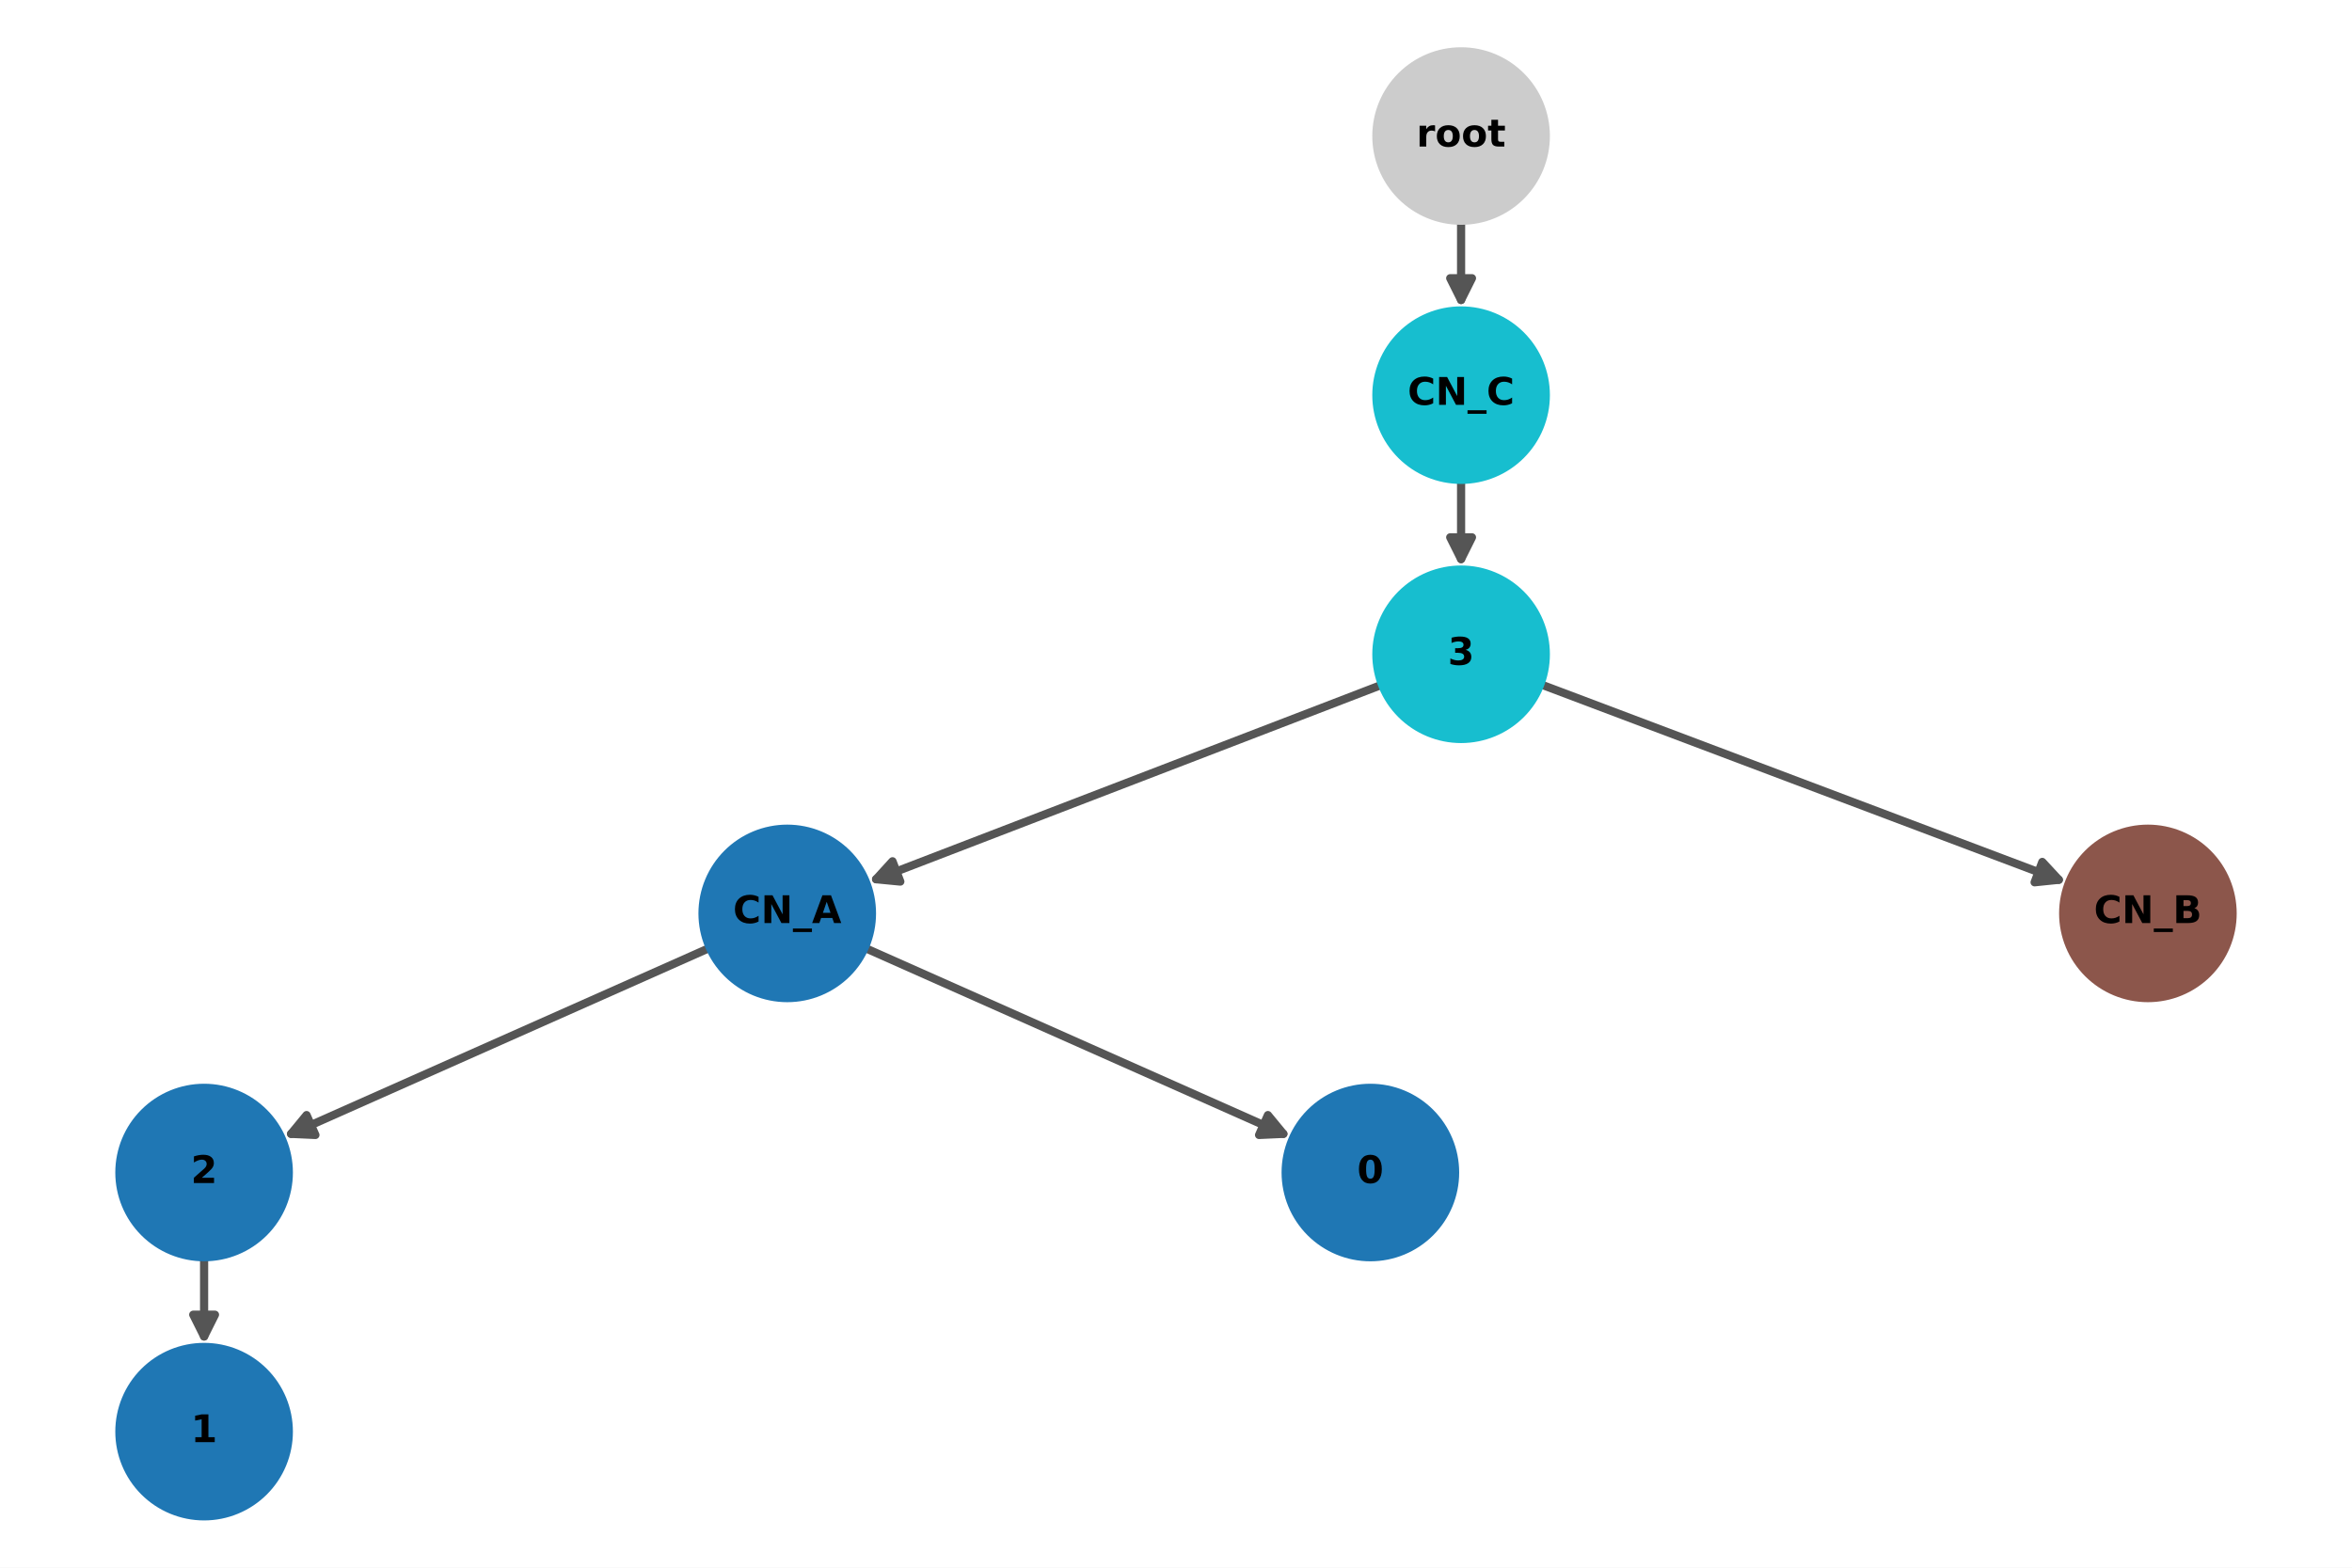
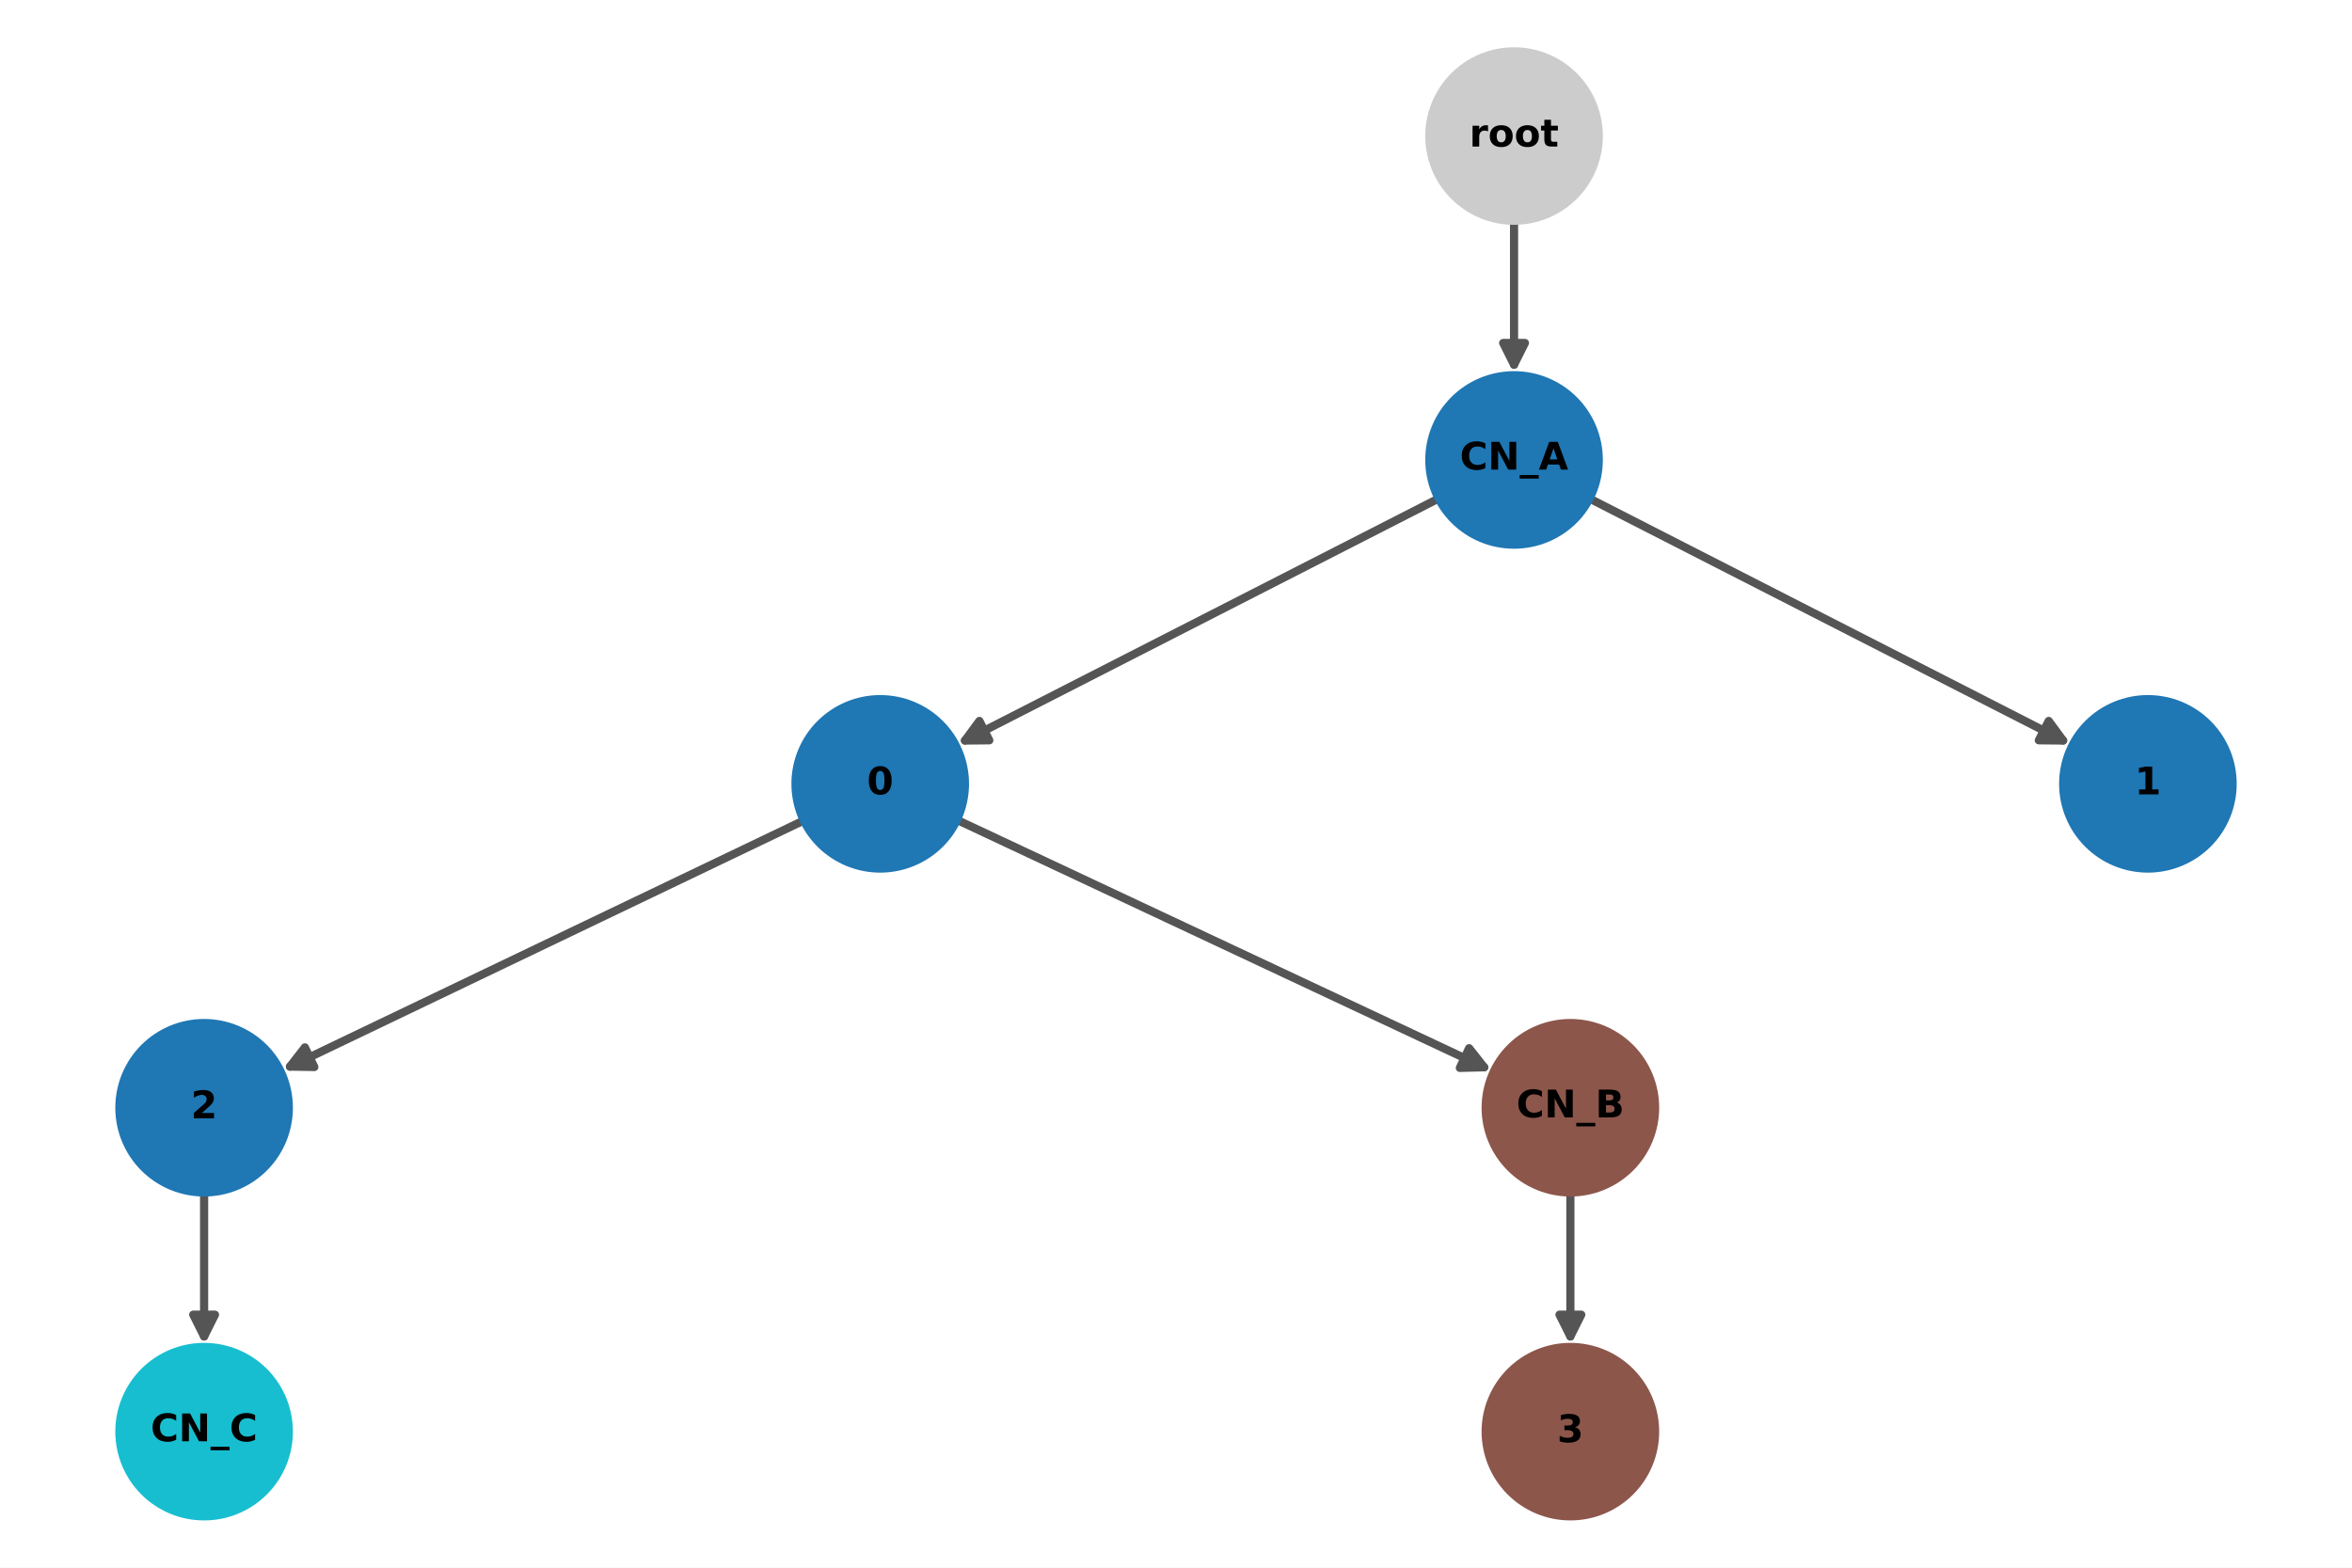
<svg xmlns="http://www.w3.org/2000/svg" xmlns:xlink="http://www.w3.org/1999/xlink" width="432pt" height="288pt" viewBox="0 0 432 288" version="1.1">
  <defs>
    <style type="text/css">*{stroke-linejoin: round; stroke-linecap: butt}</style>
  </defs>
  <g id="figure_1">
    <g id="patch_1">
      <path d="M 0 288  L 432 288  L 432 0  L 0 0  z " style="fill: #ffffff" />
    </g>
    <g id="axes_1">
      <g id="patch_2">
-         <path d="M 268.364 40.8  Q 268.364 48.794 268.364 55.11  " clip-path="url(#pb47f1c71ac)" style="fill: none; stroke: #555555; stroke-width: 1.5; stroke-linecap: round" />
-         <path d="M 270.364 51.11  L 268.364 55.11  L 266.364 51.11  z " clip-path="url(#pb47f1c71ac)" style="fill: #555555; stroke: #555555; stroke-width: 1.5; stroke-linecap: round" />
+         <path d="M 278.09 40.801  Q 278.09 54.742 278.09 67.007  " clip-path="url(#pad6ec03ce6)" style="fill: none; stroke: #555555; stroke-width: 1.5; stroke-linecap: round" />
+         <path d="M 280.09 63.007  L 278.09 67.007  L 276.09 63.007  z " clip-path="url(#pad6ec03ce6)" style="fill: #555555; stroke: #555555; stroke-width: 1.5; stroke-linecap: round" />
      </g>
      <g id="patch_3">
-         <path d="M 253.606 125.874  Q 206.478 144.001 160.915 161.525  " clip-path="url(#pb47f1c71ac)" style="fill: none; stroke: #555555; stroke-width: 1.5; stroke-linecap: round" />
-         <path d="M 165.366 161.956  L 160.915 161.525  L 163.93 158.222  z " clip-path="url(#pb47f1c71ac)" style="fill: #555555; stroke: #555555; stroke-width: 1.5; stroke-linecap: round" />
+         <path d="M 147.411 150.833  Q 99.579 173.752 53.26 195.946  " clip-path="url(#pad6ec03ce6)" style="fill: none; stroke: #555555; stroke-width: 1.5; stroke-linecap: round" />
+         <path d="M 57.732 196.022  L 53.26 195.946  L 56.003 192.414  z " clip-path="url(#pad6ec03ce6)" style="fill: #555555; stroke: #555555; stroke-width: 1.5; stroke-linecap: round" />
      </g>
      <g id="patch_4">
-         <path d="M 283.158 125.781  Q 331.439 144 378.151 161.627  " clip-path="url(#pb47f1c71ac)" style="fill: none; stroke: #555555; stroke-width: 1.5; stroke-linecap: round" />
-         <path d="M 375.114 158.344  L 378.151 161.627  L 373.702 162.086  z " clip-path="url(#pb47f1c71ac)" style="fill: #555555; stroke: #555555; stroke-width: 1.5; stroke-linecap: round" />
+         <path d="M 175.982 150.717  Q 225.053 173.751 272.606 196.072  " clip-path="url(#pad6ec03ce6)" style="fill: none; stroke: #555555; stroke-width: 1.5; stroke-linecap: round" />
+         <path d="M 269.835 192.562  L 272.606 196.072  L 268.135 196.183  z " clip-path="url(#pad6ec03ce6)" style="fill: #555555; stroke: #555555; stroke-width: 1.5; stroke-linecap: round" />
      </g>
      <g id="patch_5">
-         <path d="M 37.488 231.214  Q 37.488 239.207 37.488 245.523  " clip-path="url(#pb47f1c71ac)" style="fill: none; stroke: #555555; stroke-width: 1.5; stroke-linecap: round" />
-         <path d="M 39.488 241.523  L 37.488 245.523  L 35.488 241.523  z " clip-path="url(#pb47f1c71ac)" style="fill: #555555; stroke: #555555; stroke-width: 1.5; stroke-linecap: round" />
+         <path d="M 37.488 219.314  Q 37.488 233.255 37.488 245.519  " clip-path="url(#pad6ec03ce6)" style="fill: none; stroke: #555555; stroke-width: 1.5; stroke-linecap: round" />
+         <path d="M 39.488 241.519  L 37.488 245.519  L 35.488 241.519  z " clip-path="url(#pad6ec03ce6)" style="fill: #555555; stroke: #555555; stroke-width: 1.5; stroke-linecap: round" />
      </g>
      <g id="patch_6">
-         <path d="M 159.046 174.224  Q 198.151 191.604 235.723 208.303  " clip-path="url(#pb47f1c71ac)" style="fill: none; stroke: #555555; stroke-width: 1.5; stroke-linecap: round" />
-         <path d="M 232.88 204.851  L 235.723 208.303  L 231.256 208.506  z " clip-path="url(#pb47f1c71ac)" style="fill: #555555; stroke: #555555; stroke-width: 1.5; stroke-linecap: round" />
+         <path d="M 264.01 91.692  Q 219.879 114.249 177.241 136.042  " clip-path="url(#pad6ec03ce6)" style="fill: none; stroke: #555555; stroke-width: 1.5; stroke-linecap: round" />
+         <path d="M 181.713 136.003  L 177.241 136.042  L 179.893 132.441  z " clip-path="url(#pad6ec03ce6)" style="fill: #555555; stroke: #555555; stroke-width: 1.5; stroke-linecap: round" />
      </g>
      <g id="patch_7">
-         <path d="M 130.144 174.224  Q 91.039 191.604 53.467 208.303  " clip-path="url(#pb47f1c71ac)" style="fill: none; stroke: #555555; stroke-width: 1.5; stroke-linecap: round" />
-         <path d="M 57.934 208.506  L 53.467 208.303  L 56.31 204.851  z " clip-path="url(#pb47f1c71ac)" style="fill: #555555; stroke: #555555; stroke-width: 1.5; stroke-linecap: round" />
+         <path d="M 292.17 91.692  Q 336.303 114.249 378.943 136.042  " clip-path="url(#pad6ec03ce6)" style="fill: none; stroke: #555555; stroke-width: 1.5; stroke-linecap: round" />
+         <path d="M 376.291 132.441  L 378.943 136.042  L 374.471 136.003  z " clip-path="url(#pad6ec03ce6)" style="fill: #555555; stroke: #555555; stroke-width: 1.5; stroke-linecap: round" />
      </g>
      <g id="patch_8">
-         <path d="M 268.364 88.404  Q 268.364 96.397 268.364 102.713  " clip-path="url(#pb47f1c71ac)" style="fill: none; stroke: #555555; stroke-width: 1.5; stroke-linecap: round" />
-         <path d="M 270.364 98.713  L 268.364 102.713  L 266.364 98.713  z " clip-path="url(#pb47f1c71ac)" style="fill: #555555; stroke: #555555; stroke-width: 1.5; stroke-linecap: round" />
+         <path d="M 288.438 219.314  Q 288.438 233.255 288.438 245.519  " clip-path="url(#pad6ec03ce6)" style="fill: none; stroke: #555555; stroke-width: 1.5; stroke-linecap: round" />
+         <path d="M 290.438 241.519  L 288.438 245.519  L 286.438 241.519  z " clip-path="url(#pad6ec03ce6)" style="fill: #555555; stroke: #555555; stroke-width: 1.5; stroke-linecap: round" />
      </g>
      <g id="PathCollection_1">
        <defs>
-           <path id="C0_0_23bbebc9c3" d="M 0 15.811  C 4.193 15.811 8.215 14.145 11.18 11.18  C 14.145 8.215 15.811 4.193 15.811 -0  C 15.811 -4.193 14.145 -8.215 11.18 -11.18  C 8.215 -14.145 4.193 -15.811 0 -15.811  C -4.193 -15.811 -8.215 -14.145 -11.18 -11.18  C -14.145 -8.215 -15.811 -4.193 -15.811 0  C -15.811 4.193 -14.145 8.215 -11.18 11.18  C -8.215 14.145 -4.193 15.811 0 15.811  z " />
+           <path id="C0_0_3ed7485365" d="M 0 15.811  C 4.193 15.811 8.215 14.145 11.18 11.18  C 14.145 8.215 15.811 4.193 15.811 -0  C 15.811 -4.193 14.145 -8.215 11.18 -11.18  C 8.215 -14.145 4.193 -15.811 0 -15.811  C -4.193 -15.811 -8.215 -14.145 -11.18 -11.18  C -14.145 -8.215 -15.811 -4.193 -15.811 0  C -15.811 4.193 -14.145 8.215 -11.18 11.18  C -8.215 14.145 -4.193 15.811 0 15.811  z " />
        </defs>
-         <g clip-path="url(#pb47f1c71ac)">
-           <use xlink:href="#C0_0_23bbebc9c3" x="268.364" y="24.992" style="fill: #cccccc; stroke: #cccccc" />
+         <g clip-path="url(#pad6ec03ce6)">
+           <use xlink:href="#C0_0_3ed7485365" x="278.09" y="24.992" style="fill: #cccccc; stroke: #cccccc" />
        </g>
-         <g clip-path="url(#pb47f1c71ac)">
-           <use xlink:href="#C0_0_23bbebc9c3" x="268.364" y="120.198" style="fill: #17becf; stroke: #17becf" />
+         <g clip-path="url(#pad6ec03ce6)">
+           <use xlink:href="#C0_0_3ed7485365" x="161.672" y="144" style="fill: #1f77b4; stroke: #1f77b4" />
        </g>
-         <g clip-path="url(#pb47f1c71ac)">
-           <use xlink:href="#C0_0_23bbebc9c3" x="251.702" y="215.405" style="fill: #1f77b4; stroke: #1f77b4" />
+         <g clip-path="url(#pad6ec03ce6)">
+           <use xlink:href="#C0_0_3ed7485365" x="394.512" y="144" style="fill: #1f77b4; stroke: #1f77b4" />
        </g>
-         <g clip-path="url(#pb47f1c71ac)">
-           <use xlink:href="#C0_0_23bbebc9c3" x="37.488" y="215.405" style="fill: #1f77b4; stroke: #1f77b4" />
+         <g clip-path="url(#pad6ec03ce6)">
+           <use xlink:href="#C0_0_3ed7485365" x="37.488" y="203.504" style="fill: #1f77b4; stroke: #1f77b4" />
        </g>
-         <g clip-path="url(#pb47f1c71ac)">
-           <use xlink:href="#C0_0_23bbebc9c3" x="37.488" y="263.008" style="fill: #1f77b4; stroke: #1f77b4" />
+         <g clip-path="url(#pad6ec03ce6)">
+           <use xlink:href="#C0_0_3ed7485365" x="288.438" y="263.008" style="fill: #8c564b; stroke: #8c564b" />
        </g>
-         <g clip-path="url(#pb47f1c71ac)">
-           <use xlink:href="#C0_0_23bbebc9c3" x="144.595" y="167.802" style="fill: #1f77b4; stroke: #1f77b4" />
+         <g clip-path="url(#pad6ec03ce6)">
+           <use xlink:href="#C0_0_3ed7485365" x="278.09" y="84.496" style="fill: #1f77b4; stroke: #1f77b4" />
        </g>
-         <g clip-path="url(#pb47f1c71ac)">
-           <use xlink:href="#C0_0_23bbebc9c3" x="394.512" y="167.802" style="fill: #8c564b; stroke: #8c564b" />
+         <g clip-path="url(#pad6ec03ce6)">
+           <use xlink:href="#C0_0_3ed7485365" x="288.438" y="203.504" style="fill: #8c564b; stroke: #8c564b" />
        </g>
-         <g clip-path="url(#pb47f1c71ac)">
-           <use xlink:href="#C0_0_23bbebc9c3" x="268.364" y="72.595" style="fill: #17becf; stroke: #17becf" />
+         <g clip-path="url(#pad6ec03ce6)">
+           <use xlink:href="#C0_0_3ed7485365" x="37.488" y="263.008" style="fill: #17becf; stroke: #17becf" />
        </g>
      </g>
      <g id="text_1">
-         <g clip-path="url(#pb47f1c71ac)">
-           <g transform="translate(260.1556 26.9233) scale(0.07 -0.07)">
+         <g clip-path="url(#pad6ec03ce6)">
+           <g transform="translate(269.8815 26.9233) scale(0.07 -0.07)">
            <defs>
              <path id="DejaVuSans-Bold-72" d="M 3138 2547  Q 2991 2616 2845 2648  Q 2700 2681 2553 2681  Q 2122 2681 1889 2404  Q 1656 2128 1656 1613  L 1656 0  L 538 0  L 538 3500  L 1656 3500  L 1656 2925  Q 1872 3269 2151 3426  Q 2431 3584 2822 3584  Q 2878 3584 2943 3579  Q 3009 3575 3134 3559  L 3138 2547  z " transform="scale(0.015625)" />
              <path id="DejaVuSans-Bold-6f" d="M 2203 2784  Q 1831 2784 1636 2517  Q 1441 2250 1441 1747  Q 1441 1244 1636 976  Q 1831 709 2203 709  Q 2569 709 2762 976  Q 2956 1244 2956 1747  Q 2956 2250 2762 2517  Q 2569 2784 2203 2784  z M 2203 3584  Q 3106 3584 3614 3096  Q 4122 2609 4122 1747  Q 4122 884 3614 396  Q 3106 -91 2203 -91  Q 1297 -91 786 396  Q 275 884 275 1747  Q 275 2609 786 3096  Q 1297 3584 2203 3584  z " transform="scale(0.015625)" />
              <path id="DejaVuSans-Bold-74" d="M 1759 4494  L 1759 3500  L 2913 3500  L 2913 2700  L 1759 2700  L 1759 1216  Q 1759 972 1856 886  Q 1953 800 2241 800  L 2816 800  L 2816 0  L 1856 0  Q 1194 0 917 276  Q 641 553 641 1216  L 641 2700  L 84 2700  L 84 3500  L 641 3500  L 641 4494  L 1759 4494  z " transform="scale(0.015625)" />
            </defs>
            <use xlink:href="#DejaVuSans-Bold-72" />
            <use xlink:href="#DejaVuSans-Bold-6f" transform="translate(49.31641 0)" />
            <use xlink:href="#DejaVuSans-Bold-6f" transform="translate(118.0176 0)" />
            <use xlink:href="#DejaVuSans-Bold-74" transform="translate(186.7188 0)" />
          </g>
        </g>
      </g>
      <g id="text_2">
-         <g clip-path="url(#pb47f1c71ac)">
-           <g transform="translate(265.9284 122.1299) scale(0.07 -0.07)">
-             <defs>
-               <path id="DejaVuSans-Bold-33" d="M 2981 2516  Q 3453 2394 3698 2092  Q 3944 1791 3944 1325  Q 3944 631 3412 270  Q 2881 -91 1863 -91  Q 1503 -91 1142 -33  Q 781 25 428 141  L 428 1069  Q 766 900 1098 814  Q 1431 728 1753 728  Q 2231 728 2486 893  Q 2741 1059 2741 1369  Q 2741 1688 2480 1852  Q 2219 2016 1709 2016  L 1228 2016  L 1228 2791  L 1734 2791  Q 2188 2791 2409 2933  Q 2631 3075 2631 3366  Q 2631 3634 2415 3781  Q 2200 3928 1806 3928  Q 1516 3928 1219 3862  Q 922 3797 628 3669  L 628 4550  Q 984 4650 1334 4700  Q 1684 4750 2022 4750  Q 2931 4750 3382 4451  Q 3834 4153 3834 3553  Q 3834 3144 3618 2883  Q 3403 2622 2981 2516  z " transform="scale(0.015625)" />
-             </defs>
-             <use xlink:href="#DejaVuSans-Bold-33" />
-           </g>
-         </g>
-       </g>
-       <g id="text_3">
-         <g clip-path="url(#pb47f1c71ac)">
-           <g transform="translate(249.2672 217.3365) scale(0.07 -0.07)">
+         <g clip-path="url(#pad6ec03ce6)">
+           <g transform="translate(159.2367 145.9316) scale(0.07 -0.07)">
            <defs>
              <path id="DejaVuSans-Bold-30" d="M 2944 2338  Q 2944 3213 2780 3570  Q 2616 3928 2228 3928  Q 1841 3928 1675 3570  Q 1509 3213 1509 2338  Q 1509 1453 1675 1090  Q 1841 728 2228 728  Q 2613 728 2778 1090  Q 2944 1453 2944 2338  z M 4147 2328  Q 4147 1169 3647 539  Q 3147 -91 2228 -91  Q 1306 -91 806 539  Q 306 1169 306 2328  Q 306 3491 806 4120  Q 1306 4750 2228 4750  Q 3147 4750 3647 4120  Q 4147 3491 4147 2328  z " transform="scale(0.015625)" />
            </defs>
            <use xlink:href="#DejaVuSans-Bold-30" />
          </g>
        </g>
      </g>
+       <g id="text_3">
+         <g clip-path="url(#pad6ec03ce6)">
+           <g transform="translate(392.0772 145.9316) scale(0.07 -0.07)">
+             <defs>
+               <path id="DejaVuSans-Bold-31" d="M 750 831  L 1813 831  L 1813 3847  L 722 3622  L 722 4441  L 1806 4666  L 2950 4666  L 2950 831  L 4013 831  L 4013 0  L 750 0  L 750 831  z " transform="scale(0.015625)" />
+             </defs>
+             <use xlink:href="#DejaVuSans-Bold-31" />
+           </g>
+         </g>
+       </g>
      <g id="text_4">
-         <g clip-path="url(#pb47f1c71ac)">
-           <g transform="translate(35.05237 217.3365) scale(0.07 -0.07)">
+         <g clip-path="url(#pad6ec03ce6)">
+           <g transform="translate(35.05237 205.4357) scale(0.07 -0.07)">
            <defs>
              <path id="DejaVuSans-Bold-32" d="M 1844 884  L 3897 884  L 3897 0  L 506 0  L 506 884  L 2209 2388  Q 2438 2594 2547 2791  Q 2656 2988 2656 3200  Q 2656 3528 2436 3728  Q 2216 3928 1850 3928  Q 1569 3928 1234 3808  Q 900 3688 519 3450  L 519 4475  Q 925 4609 1322 4679  Q 1719 4750 2100 4750  Q 2938 4750 3402 4381  Q 3866 4013 3866 3353  Q 3866 2972 3669 2642  Q 3472 2313 2841 1759  L 1844 884  z " transform="scale(0.015625)" />
            </defs>
            <use xlink:href="#DejaVuSans-Bold-32" />
          </g>
        </g>
      </g>
      <g id="text_5">
-         <g clip-path="url(#pb47f1c71ac)">
-           <g transform="translate(35.05237 264.9398) scale(0.07 -0.07)">
+         <g clip-path="url(#pad6ec03ce6)">
+           <g transform="translate(286.003 264.9398) scale(0.07 -0.07)">
            <defs>
-               <path id="DejaVuSans-Bold-31" d="M 750 831  L 1813 831  L 1813 3847  L 722 3622  L 722 4441  L 1806 4666  L 2950 4666  L 2950 831  L 4013 831  L 4013 0  L 750 0  L 750 831  z " transform="scale(0.015625)" />
+               <path id="DejaVuSans-Bold-33" d="M 2981 2516  Q 3453 2394 3698 2092  Q 3944 1791 3944 1325  Q 3944 631 3412 270  Q 2881 -91 1863 -91  Q 1503 -91 1142 -33  Q 781 25 428 141  L 428 1069  Q 766 900 1098 814  Q 1431 728 1753 728  Q 2231 728 2486 893  Q 2741 1059 2741 1369  Q 2741 1688 2480 1852  Q 2219 2016 1709 2016  L 1228 2016  L 1228 2791  L 1734 2791  Q 2188 2791 2409 2933  Q 2631 3075 2631 3366  Q 2631 3634 2415 3781  Q 2200 3928 1806 3928  Q 1516 3928 1219 3862  Q 922 3797 628 3669  L 628 4550  Q 984 4650 1334 4700  Q 1684 4750 2022 4750  Q 2931 4750 3382 4451  Q 3834 4153 3834 3553  Q 3834 3144 3618 2883  Q 3403 2622 2981 2516  z " transform="scale(0.015625)" />
            </defs>
-             <use xlink:href="#DejaVuSans-Bold-31" />
+             <use xlink:href="#DejaVuSans-Bold-33" />
          </g>
        </g>
      </g>
      <g id="text_6">
-         <g clip-path="url(#pb47f1c71ac)">
-           <g transform="translate(134.6386 169.5741) scale(0.07 -0.07)">
+         <g clip-path="url(#pad6ec03ce6)">
+           <g transform="translate(268.1332 86.26829) scale(0.07 -0.07)">
            <defs>
              <path id="DejaVuSans-Bold-43" d="M 4288 256  Q 3956 84 3597 -3  Q 3238 -91 2847 -91  Q 1681 -91 1000 561  Q 319 1213 319 2328  Q 319 3447 1000 4098  Q 1681 4750 2847 4750  Q 3238 4750 3597 4662  Q 3956 4575 4288 4403  L 4288 3438  Q 3953 3666 3628 3772  Q 3303 3878 2944 3878  Q 2300 3878 1931 3465  Q 1563 3053 1563 2328  Q 1563 1606 1931 1193  Q 2300 781 2944 781  Q 3303 781 3628 887  Q 3953 994 4288 1222  L 4288 256  z " transform="scale(0.015625)" />
              <path id="DejaVuSans-Bold-4e" d="M 588 4666  L 1931 4666  L 3628 1466  L 3628 4666  L 4769 4666  L 4769 0  L 3425 0  L 1728 3200  L 1728 0  L 588 0  L 588 4666  z " transform="scale(0.015625)" />
              <path id="DejaVuSans-Bold-5f" d="M 3200 -916  L 3200 -1509  L 0 -1509  L 0 -916  L 3200 -916  z " transform="scale(0.015625)" />
              <path id="DejaVuSans-Bold-41" d="M 3419 850  L 1538 850  L 1241 0  L 31 0  L 1759 4666  L 3194 4666  L 4922 0  L 3713 0  L 3419 850  z M 1838 1716  L 3116 1716  L 2478 3572  L 1838 1716  z " transform="scale(0.015625)" />
            </defs>
            <use xlink:href="#DejaVuSans-Bold-43" />
            <use xlink:href="#DejaVuSans-Bold-4e" transform="translate(73.38867 0)" />
            <use xlink:href="#DejaVuSans-Bold-5f" transform="translate(157.0801 0)" />
            <use xlink:href="#DejaVuSans-Bold-41" transform="translate(207.0801 0)" />
          </g>
        </g>
      </g>
      <g id="text_7">
-         <g clip-path="url(#pb47f1c71ac)">
-           <g transform="translate(384.597 169.5741) scale(0.07 -0.07)">
+         <g clip-path="url(#pad6ec03ce6)">
+           <g transform="translate(278.5229 205.2766) scale(0.07 -0.07)">
            <defs>
              <path id="DejaVuSans-Bold-42" d="M 2456 2859  Q 2741 2859 2887 2984  Q 3034 3109 3034 3353  Q 3034 3594 2887 3720  Q 2741 3847 2456 3847  L 1791 3847  L 1791 2859  L 2456 2859  z M 2497 819  Q 2859 819 3042 972  Q 3225 1125 3225 1434  Q 3225 1738 3044 1889  Q 2863 2041 2497 2041  L 1791 2041  L 1791 819  L 2497 819  z M 3616 2497  Q 4003 2384 4215 2081  Q 4428 1778 4428 1338  Q 4428 663 3972 331  Q 3516 0 2584 0  L 588 0  L 588 4666  L 2394 4666  Q 3366 4666 3802 4372  Q 4238 4078 4238 3431  Q 4238 3091 4078 2852  Q 3919 2613 3616 2497  z " transform="scale(0.015625)" />
            </defs>
            <use xlink:href="#DejaVuSans-Bold-43" />
            <use xlink:href="#DejaVuSans-Bold-4e" transform="translate(73.38867 0)" />
            <use xlink:href="#DejaVuSans-Bold-5f" transform="translate(157.0801 0)" />
            <use xlink:href="#DejaVuSans-Bold-42" transform="translate(207.0801 0)" />
          </g>
        </g>
      </g>
      <g id="text_8">
-         <g clip-path="url(#pb47f1c71ac)">
-           <g transform="translate(258.5472 74.36746) scale(0.07 -0.07)">
+         <g clip-path="url(#pad6ec03ce6)">
+           <g transform="translate(27.6712 264.7807) scale(0.07 -0.07)">
            <use xlink:href="#DejaVuSans-Bold-43" />
            <use xlink:href="#DejaVuSans-Bold-4e" transform="translate(73.38867 0)" />
            <use xlink:href="#DejaVuSans-Bold-5f" transform="translate(157.0801 0)" />
            <use xlink:href="#DejaVuSans-Bold-43" transform="translate(207.0801 0)" />
          </g>
        </g>
      </g>
    </g>
  </g>
  <defs>
-     <clipPath id="pb47f1c71ac">
+     <clipPath id="pad6ec03ce6">
      <rect x="0" y="0" width="432" height="288" />
    </clipPath>
  </defs>
</svg>
